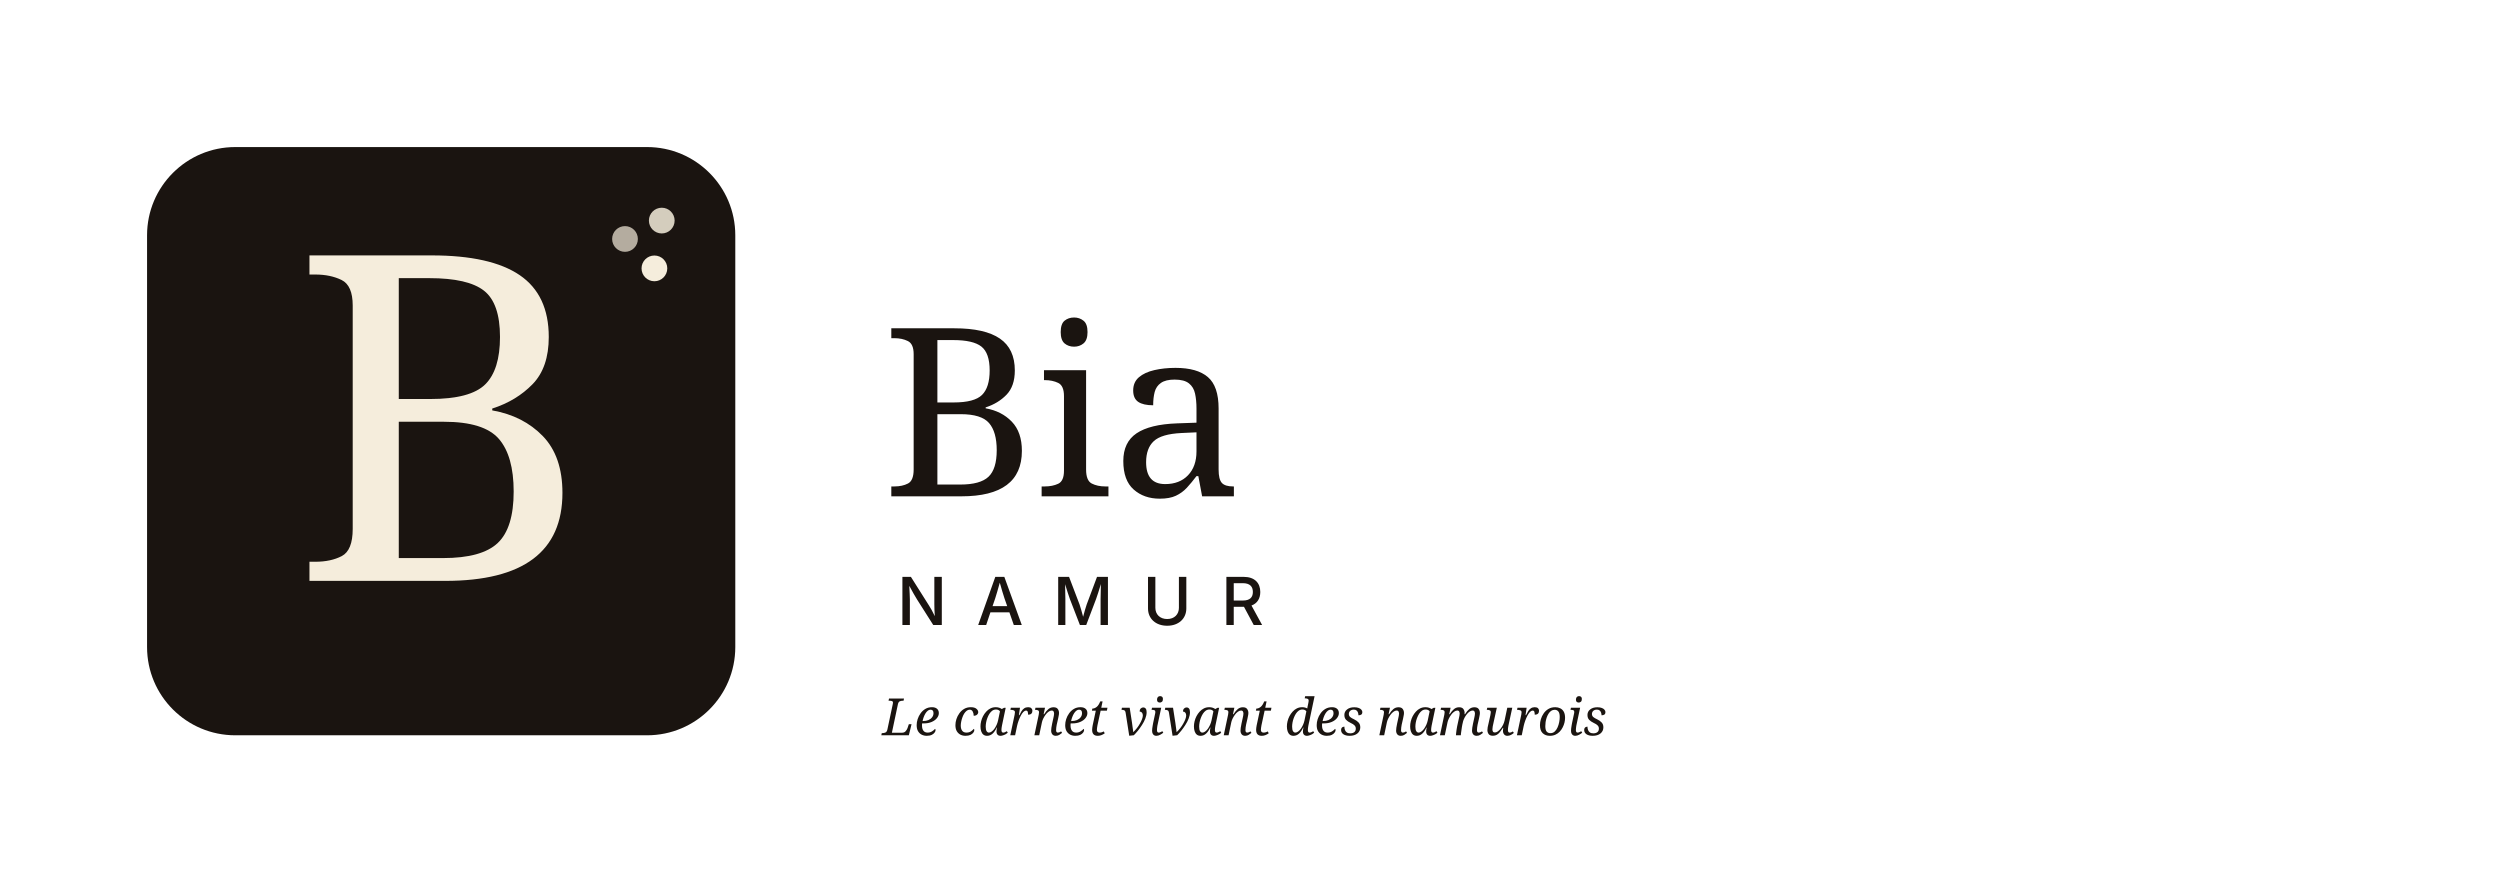
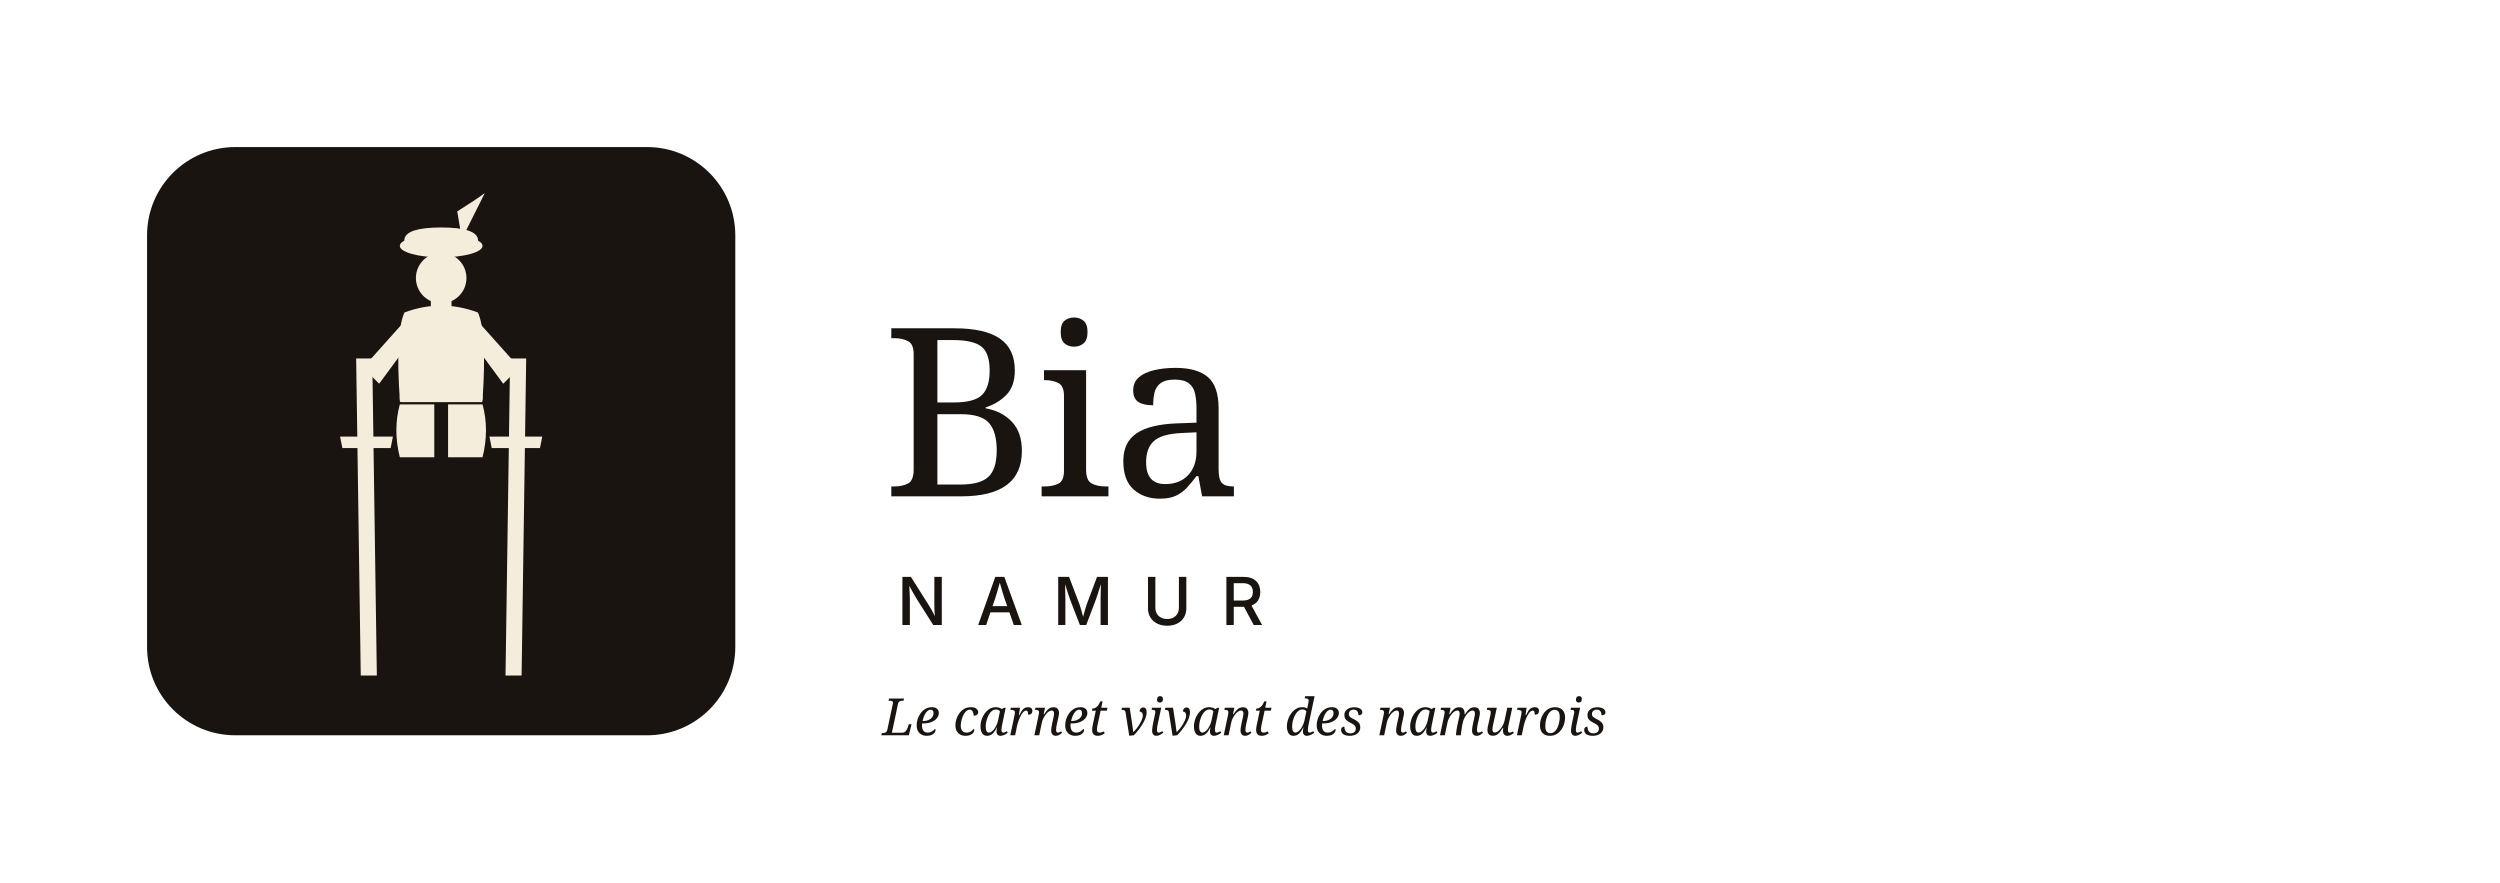
<svg xmlns="http://www.w3.org/2000/svg" viewBox="0 0 680 240" role="img" aria-label="Bia Namur monochrome">
  <rect x="40" y="40" width="160" height="160" rx="24" fill="#1A1410" />
-   <text x="120" y="158" text-anchor="middle" font-family="Lora, Georgia, serif" font-size="124" font-weight="500" fill="#F5EDDC">B</text>
-   <circle cx="170" cy="65" r="3.5" fill="#F5EDDC" opacity="0.7" />
-   <circle cx="180" cy="60" r="3.5" fill="#F5EDDC" opacity="0.85" />
-   <circle cx="178" cy="73" r="3.5" fill="#F5EDDC" />
+   <g fill="#F5EDDC" transform="translate(40 40) scale(0.3125)">
+     <path d="M 270 56 Q 286 46, 294 40 Q 286 56, 274 80 Z" />
+     <ellipse cx="256" cy="86" rx="36" ry="10" />
+     <path d="M 224 86 L 224 80 Q 226 70, 256 70 Q 286 70, 288 80 L 288 86 Z" />
+     <circle cx="256" cy="114" r="22" />
+     <rect x="247" y="134" width="18" height="8" />
+     <path d="M 224 144 Q 216 162, 220 220 L 292 220 Q 296 162, 288 144 Q 272 138, 256 138 Q 240 138, 224 144 Z" />
+     <rect x="220" y="216" width="72" height="6" rx="1" />
+     <path d="M 220 224 Q 214 246, 220 270 L 250 270 Q 250 246, 250 224 Z" />
+     <path d="M 262 224 L 292 224 Q 298 246, 292 270 L 262 270 Z" />
+     <path d="M 222 154 L 188 192 L 202 206 L 230 168 Z" />
+     <path d="M 290 154 L 324 192 L 310 206 L 282 168 Z" />
+     <path d="M 182 184 L 196 184 L 200 460 L 186 460 Z" />
+     <path d="M 316 184 L 330 184 L 326 460 L 312 460 Z" />
+     <path d="M 168 252 L 214 252 L 212 262 L 170 262 Z" />
+     <path d="M 298 252 L 344 252 L 342 262 L 300 262 Z" />
+   </g>
  <text x="240" y="135" font-family="Lora, Georgia, serif" font-size="64" font-weight="500" fill="#1A1410">Bia</text>
  <text x="244" y="170" font-family="Inter Tight, Inter, sans-serif" font-size="18" font-weight="500" fill="#1A1410" letter-spacing="8">NAMUR</text>
  <text x="240" y="200" font-family="Lora, Georgia, serif" font-size="14" font-style="italic" fill="#1A1410">Le carnet vivant des namurois</text>
</svg>
